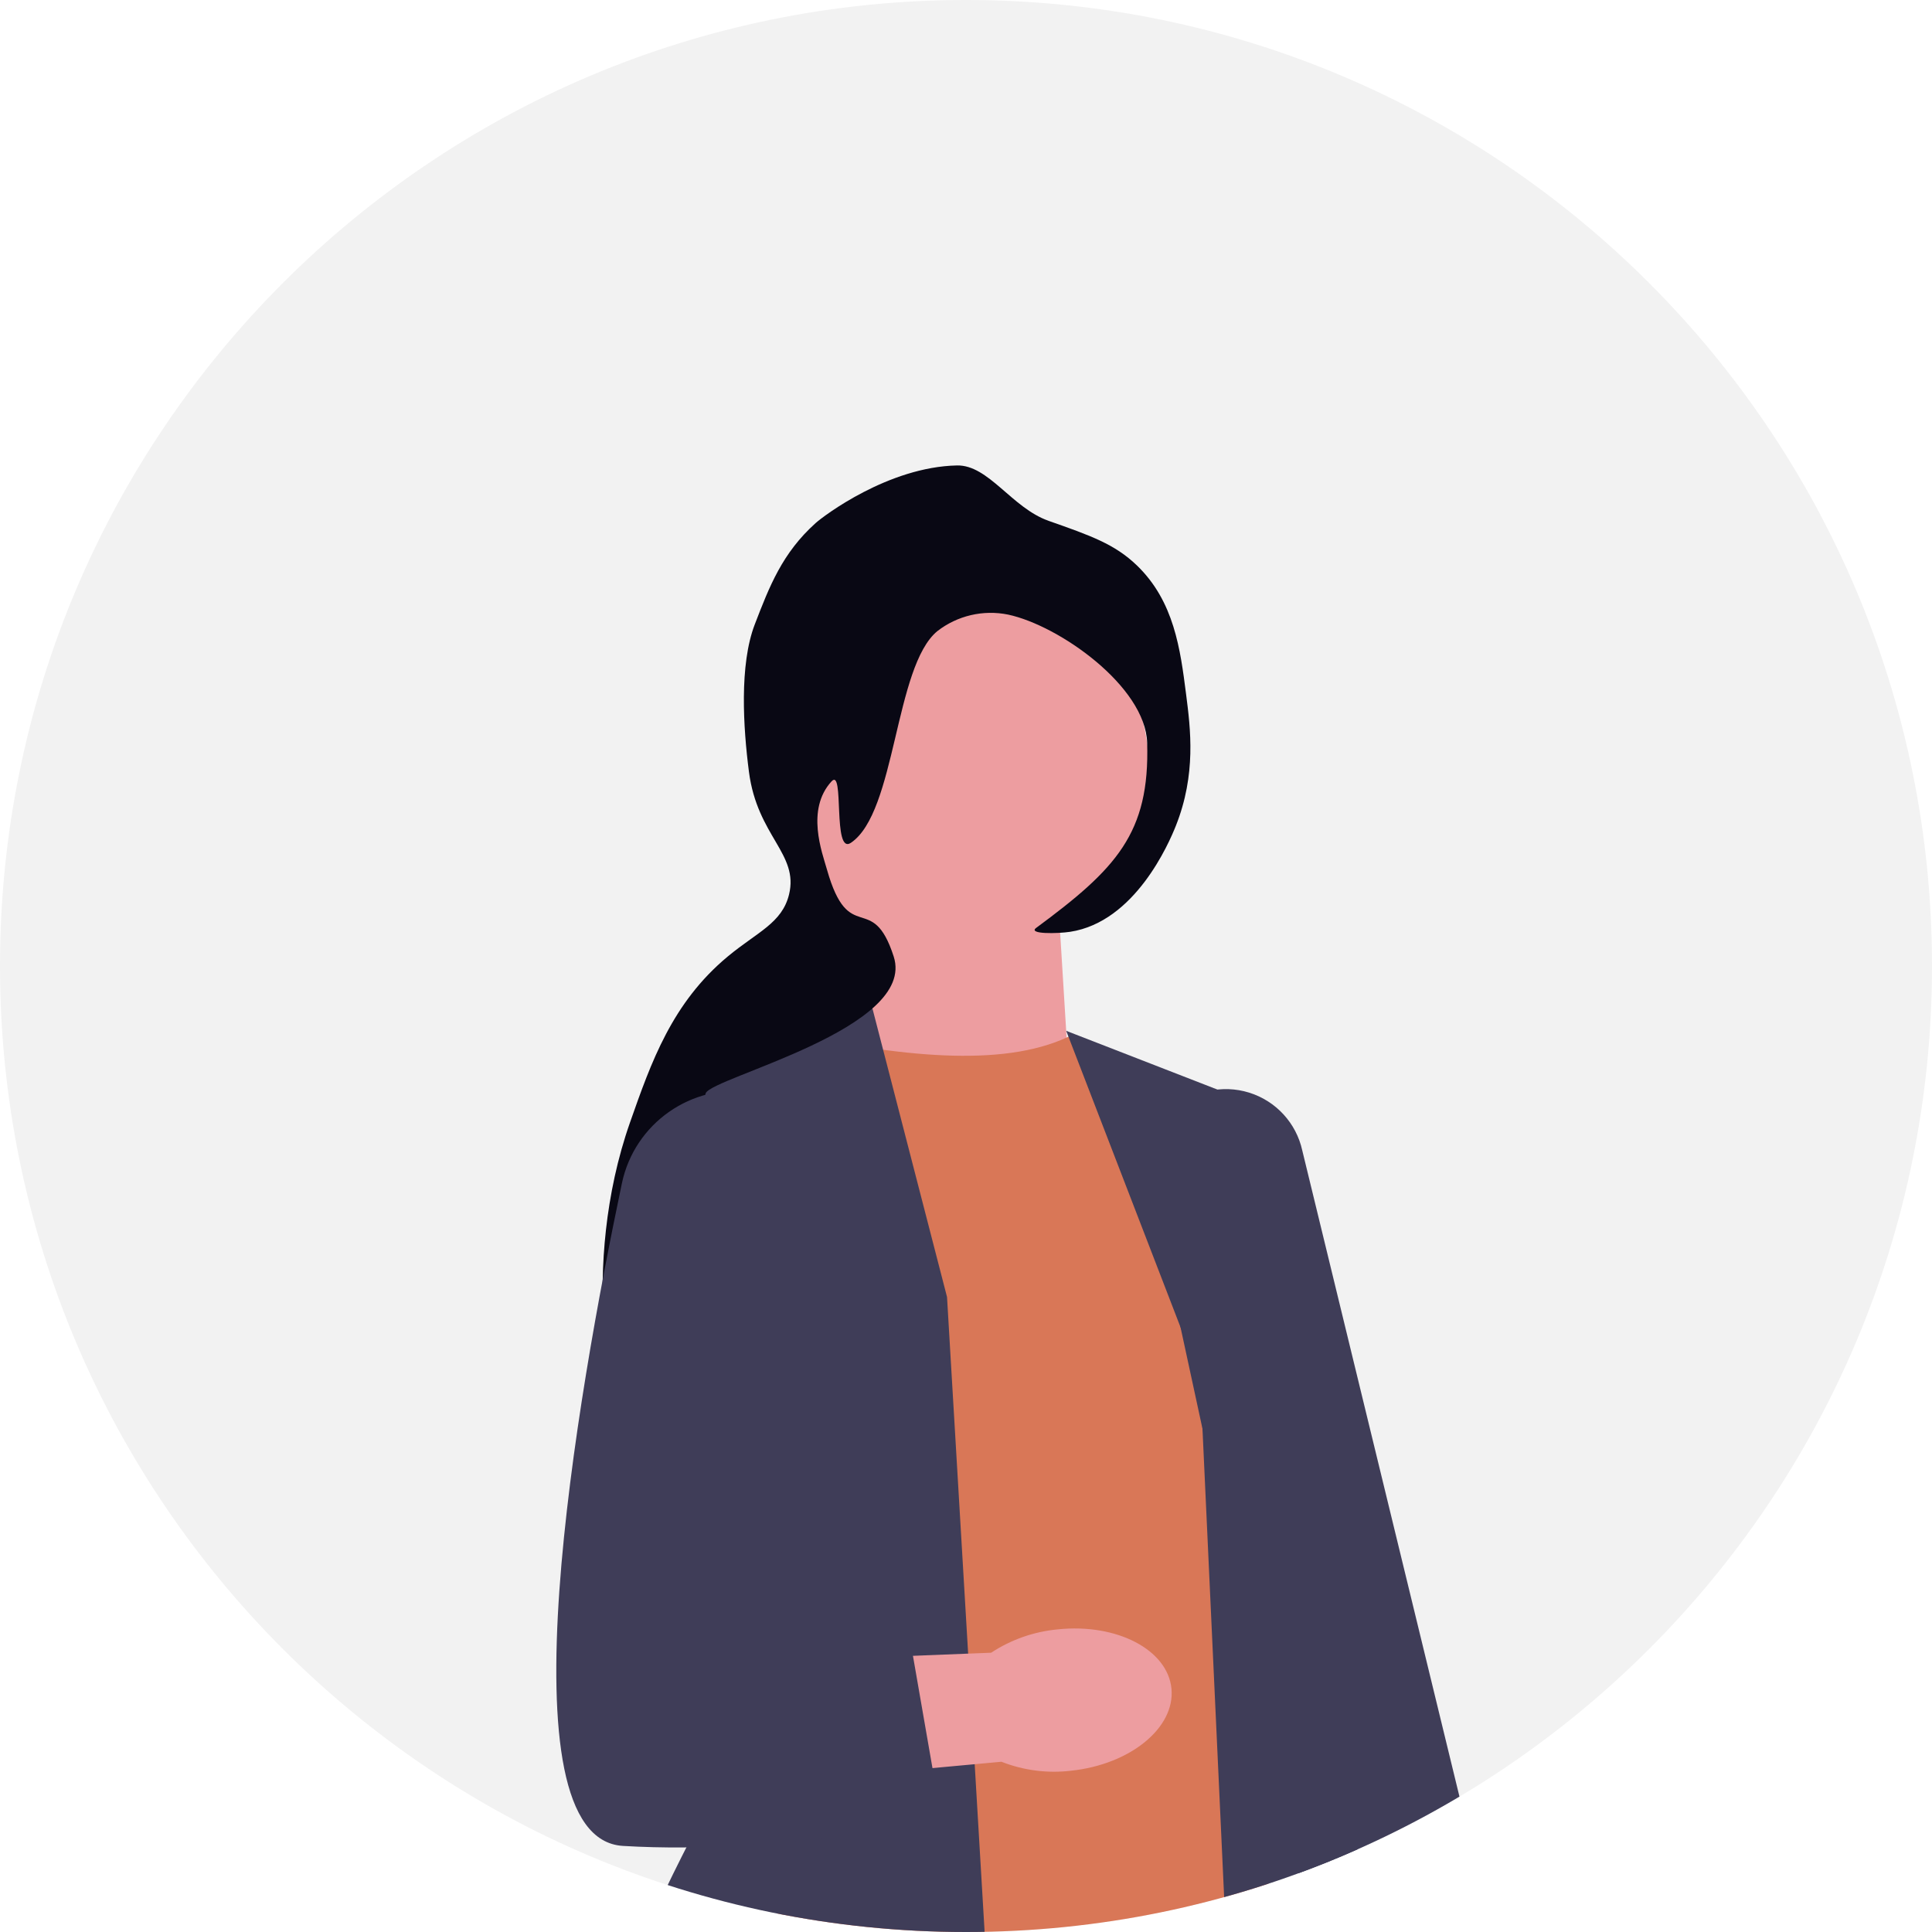
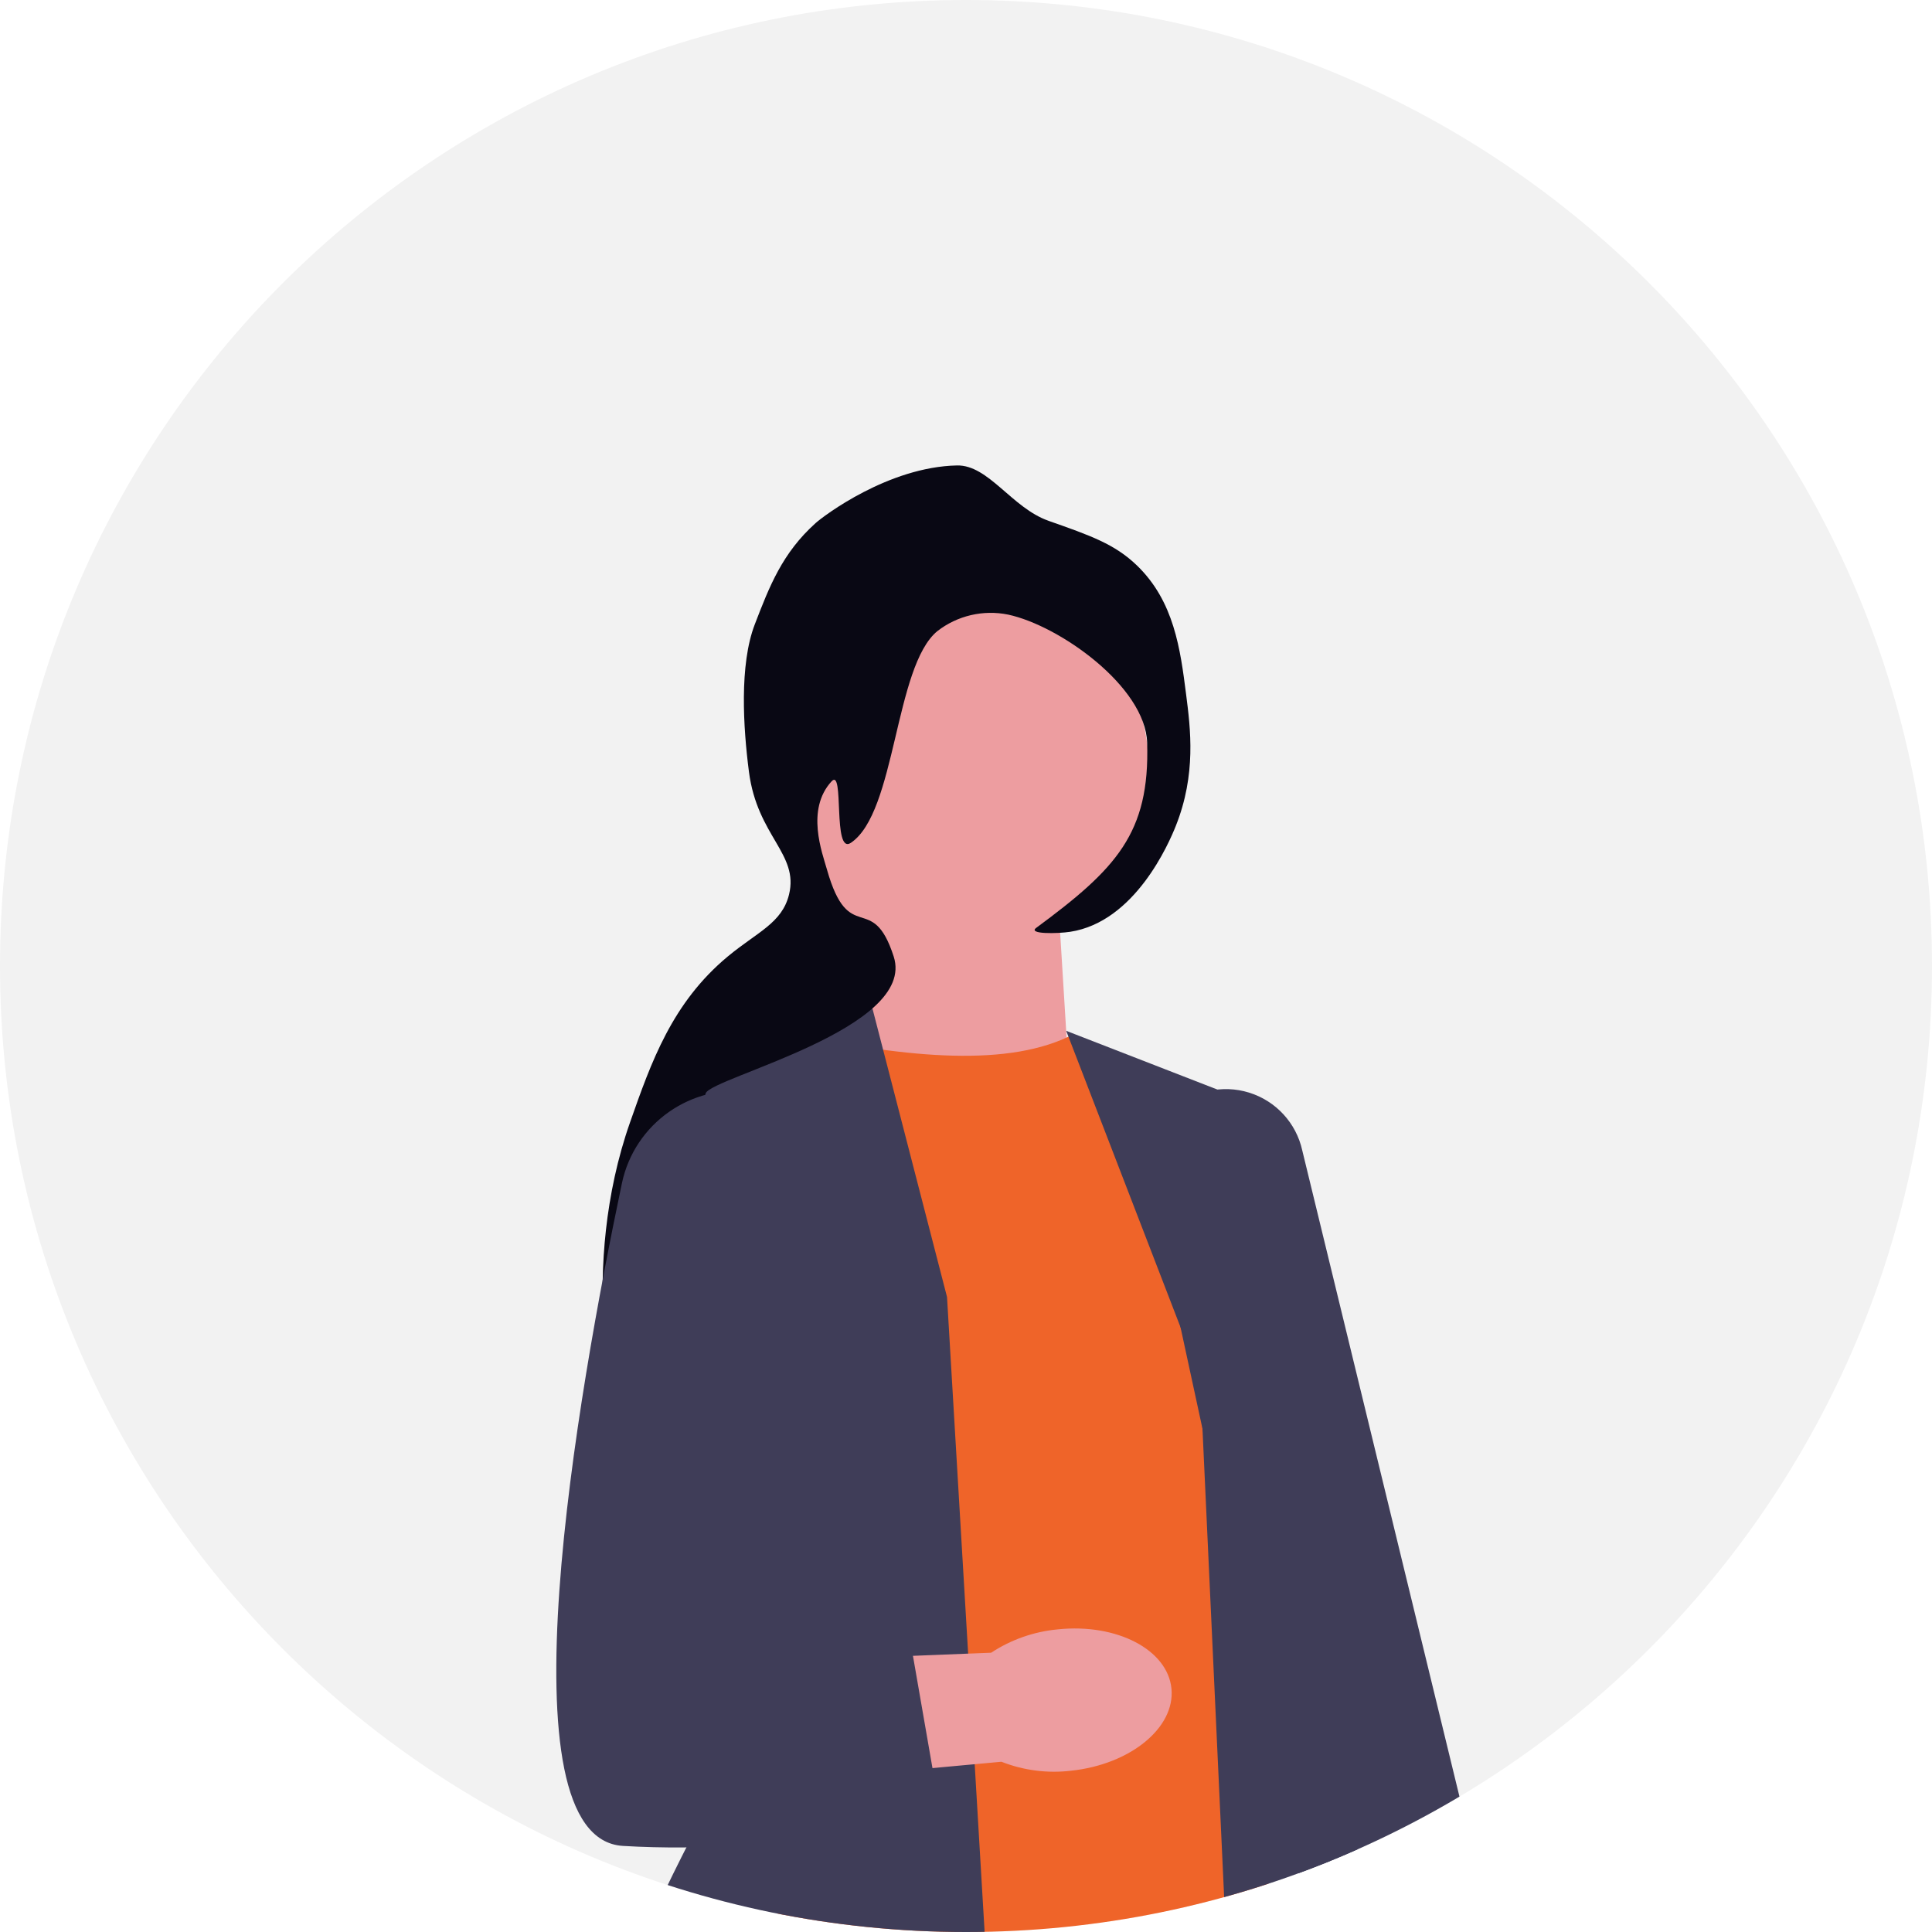
<svg xmlns="http://www.w3.org/2000/svg" width="640" height="640" viewBox="0 0 640 640" role="img" artist="Katerina Limpitsouni" source="https://undraw.co/">
  <defs>
    <clipPath id="a-78">
      <circle cx="320" cy="320" r="320" transform="translate(532 131)" fill="none" stroke="#707070" stroke-width="1" />
    </clipPath>
  </defs>
  <g transform="translate(-640 -220)">
    <circle cx="320" cy="320" r="320" transform="translate(640 220)" fill="#f2f2f2" />
    <g transform="translate(108 89)" clip-path="url(#a-78)">
      <g transform="translate(-786.643 -263.817)">
        <path d="M321.754,88.167l2.579,41.86-78.164,3.966,24.206-55.152Z" transform="translate(1347.951 613.625)" fill="#ed9da0" />
-         <path d="M334.533,103.531c-20.951,11.01-54.461,8-92.437,0l-5.938,309.974s123.757,40.089,164.6-11.83L374.29,136.459l-39.769-32.925h0Z" transform="translate(1339.744 633.859)" fill="#d97757" />
+         <path d="M334.533,103.531c-20.951,11.01-54.461,8-92.437,0l-5.938,309.974s123.757,40.089,164.6-11.83L374.29,136.459l-39.769-32.925h0Z" transform="translate(1339.744 633.859)" fill="#ef6429" />
        <path d="M292.933,94.674l-56.348,33.351a54.255,54.255,0,0,0-24.438,61.938L255.7,338.706S184.781,460.54,207.824,471.287c51.783,24.153,129.052,18.273,129.052,18.273l-17.27-291.7L292.931,94.669h0Z" transform="translate(1312.751 626.596)" fill="#3f3d58" />
        <path d="M288.877,102.924l63.714,24.752,15.049,183.8,42.143,148.069c-71.378,26.055-64.712,13.913-64.712,13.913L333.248,217.964,288.879,102.929h0Z" transform="translate(1382.953 633.363)" fill="#3f3d58" />
        <path d="M369.77,447.653l-.218-1.005L304.424,145.416a25.9,25.9,0,1,1,50.482-11.6L426.439,427.87,369.767,447.65Z" transform="translate(1395.136 642.123)" fill="#3f3d58" />
        <circle cx="63.414" cy="63.414" r="63.414" transform="translate(1572.377 586.084)" fill="#ed9da0" />
        <path d="M352.177,18.334c13.969,4.908,21.961,7.719,29.283,14.771,12.366,11.914,14.408,27.836,16.3,42.631,1.484,11.574,3.4,26.538-3.383,43.634-2.313,5.834-13.534,31.828-35.006,35.112-4.217.645-14.118.814-11.264-1.293,26.412-19.5,37.684-31.27,36.761-61.322-.575-18.674-29.107-38.834-46.048-42.457a28.853,28.853,0,0,0-23.442,5.462c-14.239,11.69-13.633,60.029-28.648,70.133-6.175,4.157-2.061-25.1-6.412-20.354-8.584,9.36-3.079,23.684-1.535,29.153,7.318,25.9,14.984,6.745,22.123,28.858,7.717,23.872-59.961,39.946-62.264,45.277-4.007,9.273,53.223,53.269,37.515,60.9-19.938,9.689-35.656-2.929-44.924,7.888-5.181,6.042-2.378,12.451-11.738,31.26-3.055,6.141-4.592,9.21-5.935,9.1-6.4-.515-16.762-51.744,0-99.452,7.033-20.022,13.923-39.634,32.384-54.978,9.766-8.11,17.954-11.027,20.286-20.5,3.33-13.534-10.5-19.3-13.27-40.651-1.895-14.6-3.226-35.48,1.933-48.863,4.867-12.639,9.094-23.609,20.153-33.556C277.706,16.7,299.147.46,321.883,0c10.467-.21,18.159,14.06,30.293,18.326h0Z" transform="translate(1313.784 549.004)" fill="#090814" />
        <path d="M334.292,212.03c19.575-2.061,36.449,6.752,37.669,19.684s-13.667,25.078-33.259,27.137a47.53,47.53,0,0,1-23.07-2.97l-83.082,7.644L230.057,223l82.168-3.234a48.2,48.2,0,0,1,22.067-7.733Z" transform="translate(1334.749 722.537)" fill="#ed9da0" />
        <path d="M260.939,114.224h0a38.592,38.592,0,0,0-43.16,30.264c-14.582,69.338-40.753,217.04.35,219.505,53.743,3.224,105.335-9.667,105.335-9.667l-12.9-74.164-41.92-4.3L293.3,160.529a38.6,38.6,0,0,0-32.357-46.3Z" transform="translate(1306.877 642.308)" fill="#3f3d58" />
      </g>
    </g>
  </g>
</svg>
